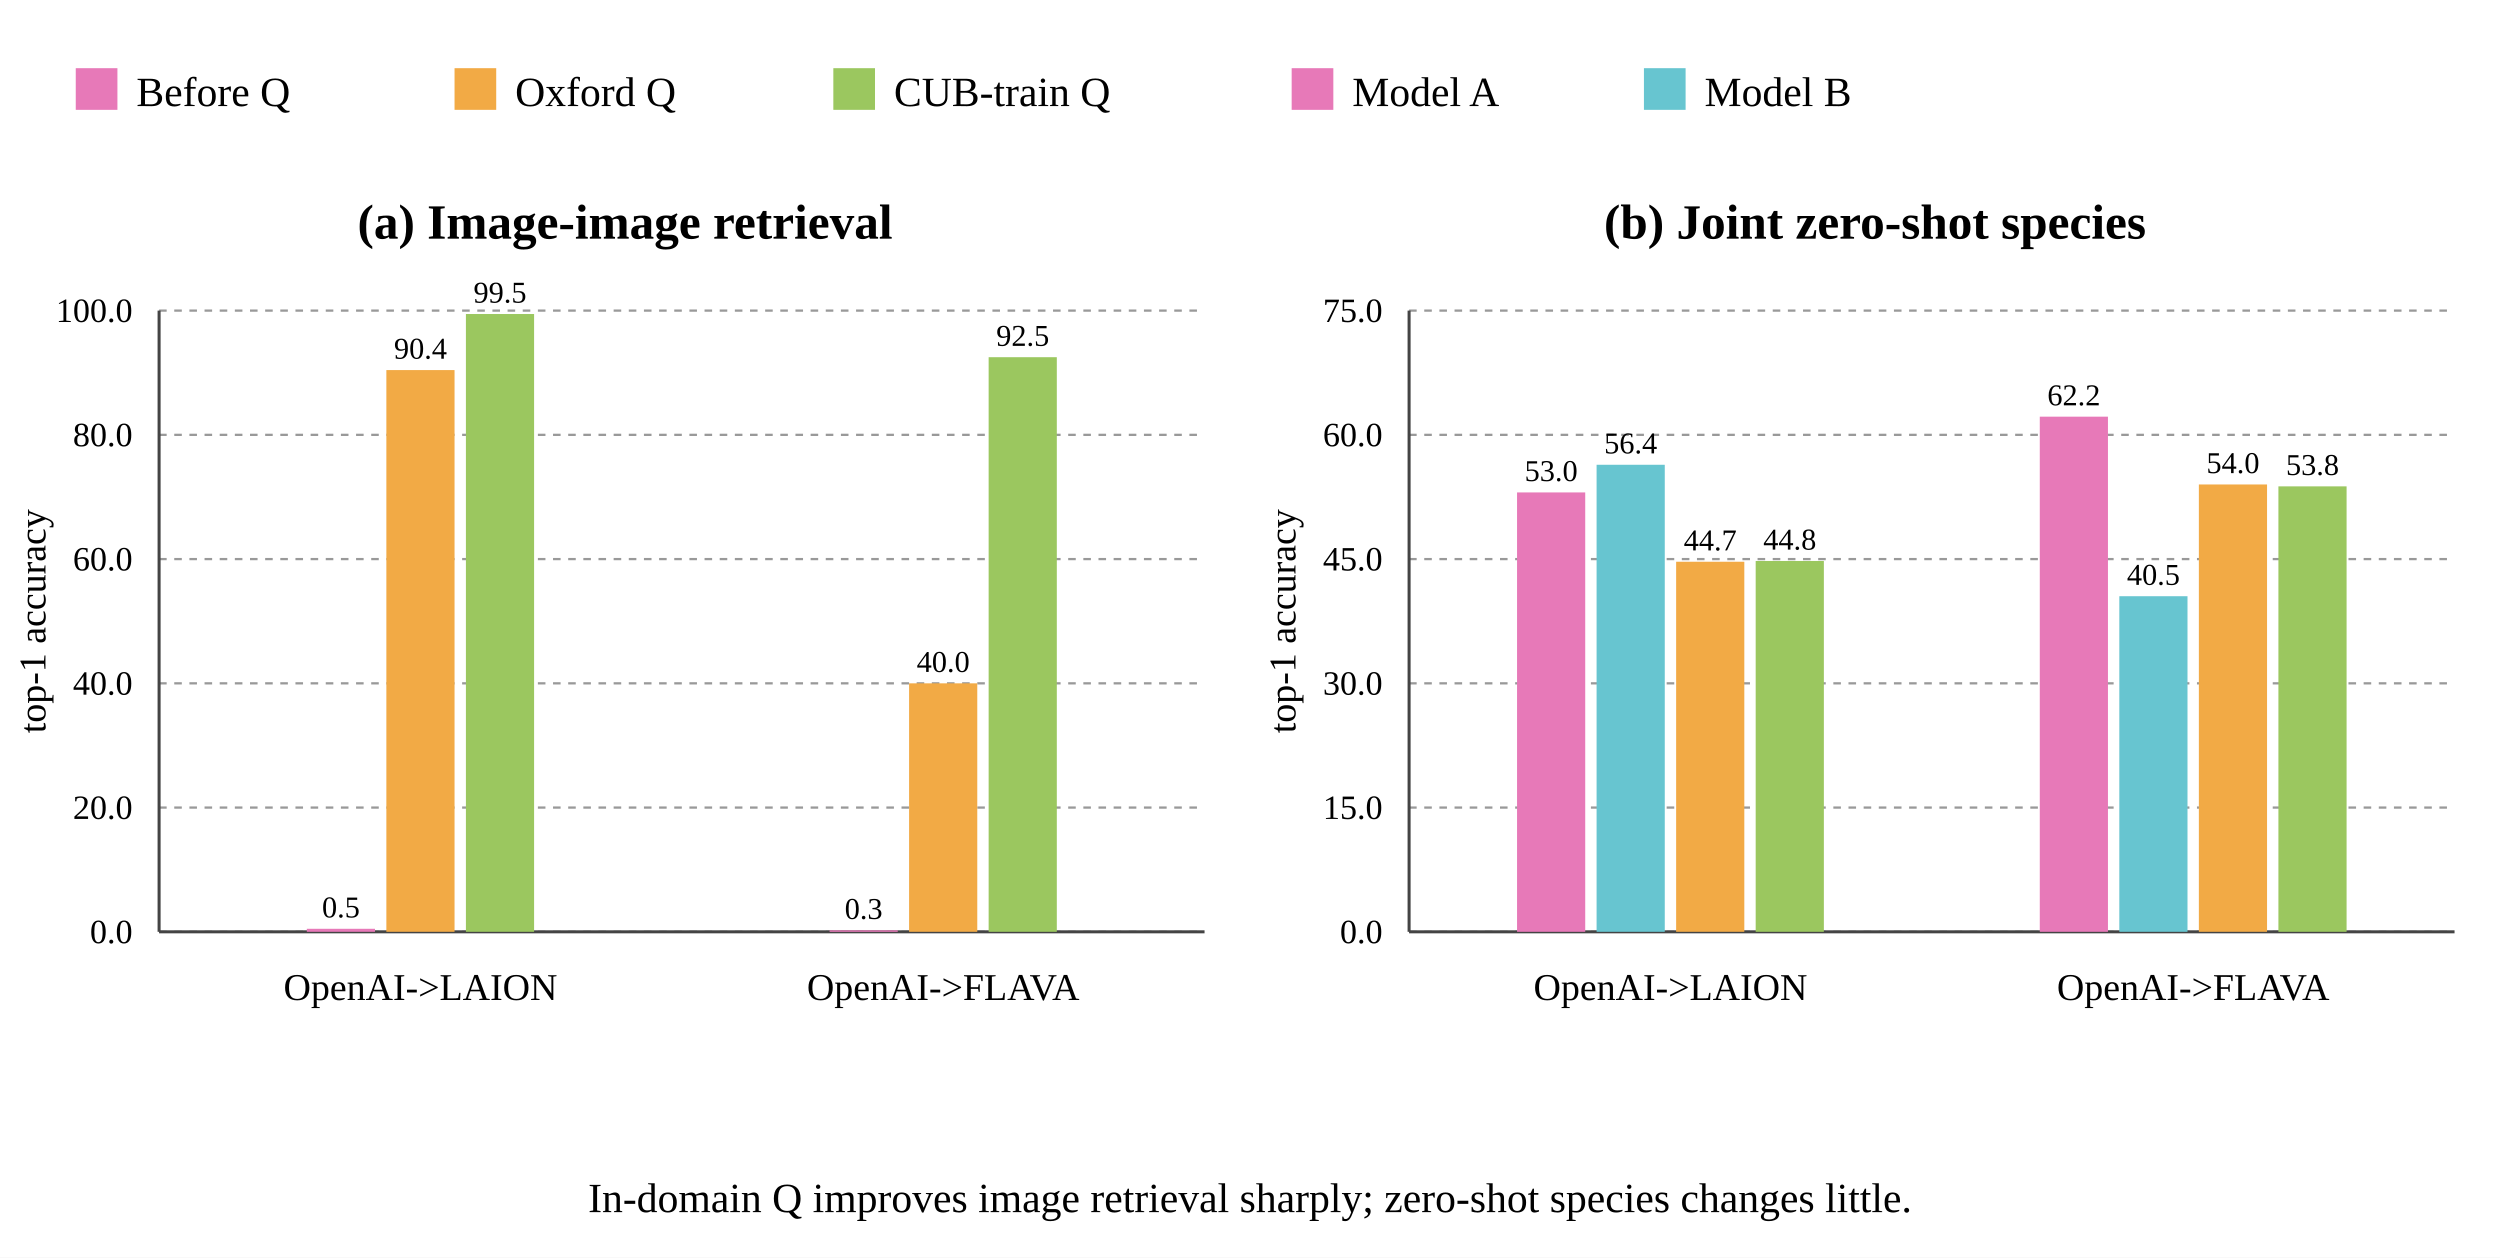
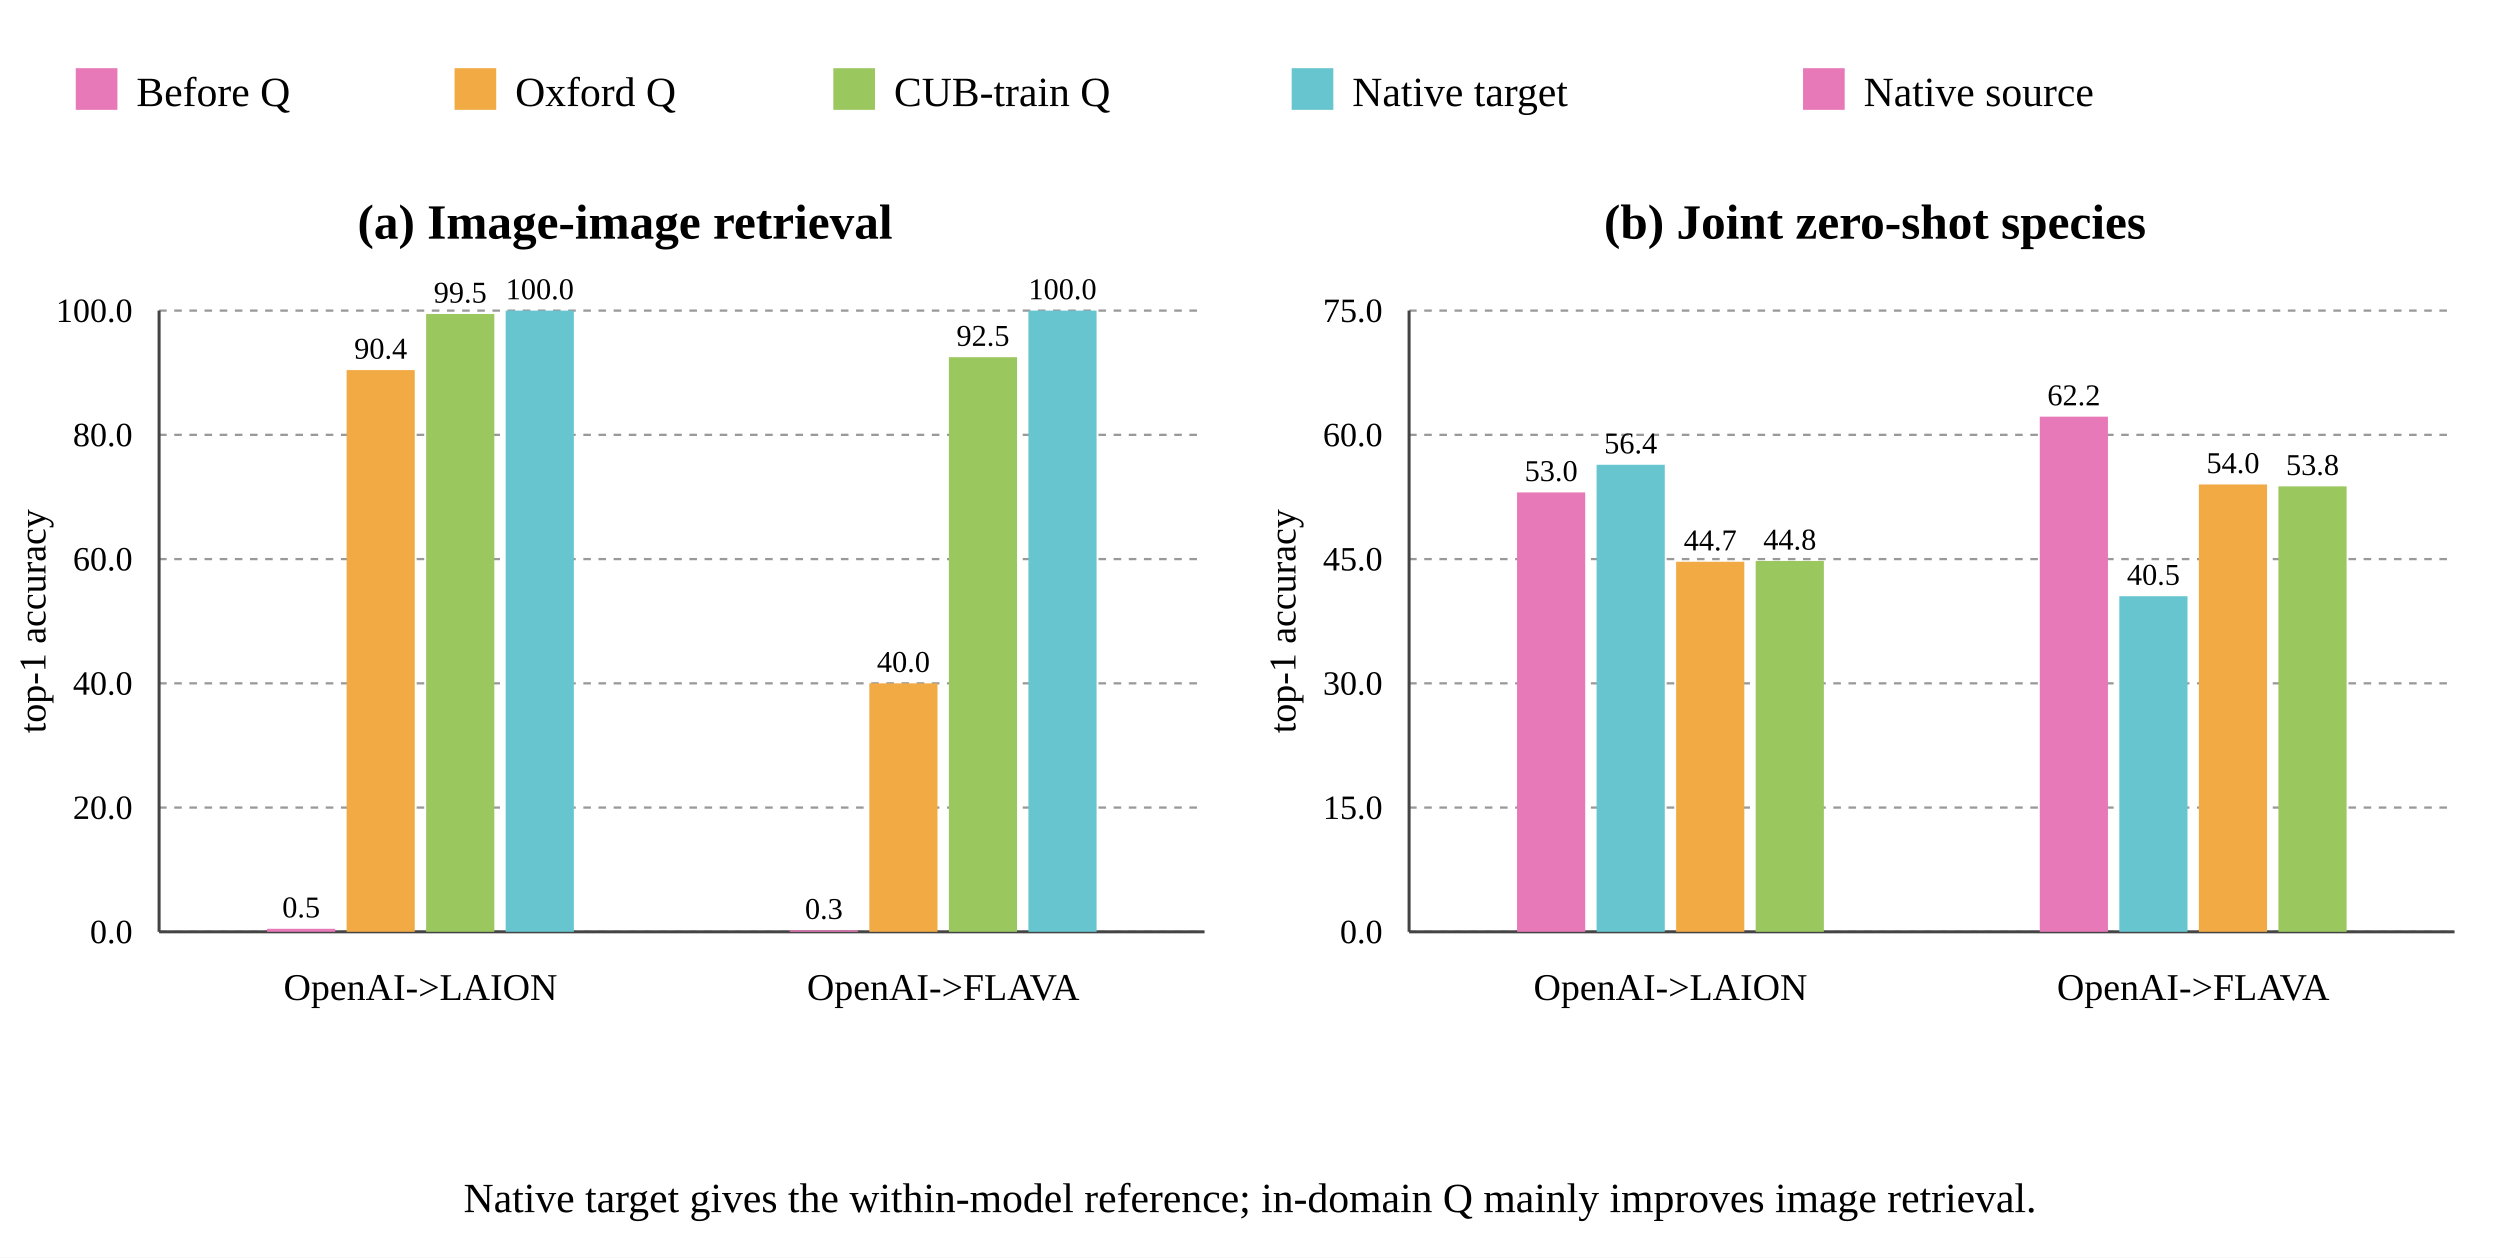
<svg xmlns="http://www.w3.org/2000/svg" width="660" height="332" viewBox="0 0 660 332">
  <rect width="100%" height="100%" fill="white" />
  <rect x="20" y="18" width="11" height="11" fill="#e779b8" />
  <text x="36" y="28" font-size="11" font-family="Times New Roman, serif">Before Q</text>
  <rect x="120" y="18" width="11" height="11" fill="#f2aa45" />
  <text x="136" y="28" font-size="11" font-family="Times New Roman, serif">Oxford Q</text>
  <rect x="220" y="18" width="11" height="11" fill="#9bc75f" />
  <text x="236" y="28" font-size="11" font-family="Times New Roman, serif">CUB-train Q</text>
-   <rect x="341" y="18" width="11" height="11" fill="#e779b8" />
-   <text x="357" y="28" font-size="11" font-family="Times New Roman, serif">Model A</text>
-   <rect x="434" y="18" width="11" height="11" fill="#67c5d0" />
-   <text x="450" y="28" font-size="11" font-family="Times New Roman, serif">Model B</text>
+   <rect x="341" y="18" width="11" height="11" fill="#67c5d0" />
+   <text x="357" y="28" font-size="11" font-family="Times New Roman, serif">Native target</text>
+   <rect x="476" y="18" width="11" height="11" fill="#e779b8" />
+   <text x="492" y="28" font-size="11" font-family="Times New Roman, serif">Native source</text>
  <text x="165.0" y="63" text-anchor="middle" font-size="13" font-weight="600" font-family="Times New Roman, serif">(a) Image-image retrieval</text>
  <line x1="42" y1="246.0" x2="318" y2="246.0" stroke="#999" stroke-width="0.6" stroke-dasharray="2 2" />
  <text x="35" y="249.0" text-anchor="end" font-size="9" font-family="Times New Roman, serif">0.0</text>
  <line x1="42" y1="213.2" x2="318" y2="213.2" stroke="#999" stroke-width="0.6" stroke-dasharray="2 2" />
  <text x="35" y="216.2" text-anchor="end" font-size="9" font-family="Times New Roman, serif">20.0</text>
  <line x1="42" y1="180.4" x2="318" y2="180.4" stroke="#999" stroke-width="0.6" stroke-dasharray="2 2" />
  <text x="35" y="183.4" text-anchor="end" font-size="9" font-family="Times New Roman, serif">40.0</text>
  <line x1="42" y1="147.6" x2="318" y2="147.6" stroke="#999" stroke-width="0.6" stroke-dasharray="2 2" />
  <text x="35" y="150.6" text-anchor="end" font-size="9" font-family="Times New Roman, serif">60.0</text>
  <line x1="42" y1="114.8" x2="318" y2="114.8" stroke="#999" stroke-width="0.6" stroke-dasharray="2 2" />
  <text x="35" y="117.8" text-anchor="end" font-size="9" font-family="Times New Roman, serif">80.0</text>
  <line x1="42" y1="82.0" x2="318" y2="82.0" stroke="#999" stroke-width="0.6" stroke-dasharray="2 2" />
  <text x="35" y="85.0" text-anchor="end" font-size="9" font-family="Times New Roman, serif">100.0</text>
  <line x1="42" y1="246" x2="318" y2="246" stroke="#444" stroke-width="0.8" />
  <line x1="42" y1="82" x2="42" y2="246" stroke="#444" stroke-width="0.8" />
-   <rect x="81.0" y="245.2" width="18.0" height="0.8" fill="#e779b8" />
-   <text x="90.0" y="242.2" text-anchor="middle" font-size="8" font-family="Times New Roman, serif">0.5</text>
-   <rect x="102.0" y="97.7" width="18.0" height="148.3" fill="#f2aa45" />
-   <text x="111.0" y="94.7" text-anchor="middle" font-size="8" font-family="Times New Roman, serif">90.4</text>
-   <rect x="123.0" y="82.9" width="18.0" height="163.1" fill="#9bc75f" />
-   <text x="132.0" y="79.9" text-anchor="middle" font-size="8" font-family="Times New Roman, serif">99.5</text>
+   <rect x="70.5" y="245.2" width="18.0" height="0.8" fill="#e779b8" />
+   <text x="79.5" y="242.2" text-anchor="middle" font-size="8" font-family="Times New Roman, serif">0.5</text>
+   <rect x="91.5" y="97.7" width="18.0" height="148.3" fill="#f2aa45" />
+   <text x="100.5" y="94.7" text-anchor="middle" font-size="8" font-family="Times New Roman, serif">90.4</text>
+   <rect x="112.5" y="82.9" width="18.0" height="163.1" fill="#9bc75f" />
+   <text x="121.5" y="79.9" text-anchor="middle" font-size="8" font-family="Times New Roman, serif">99.5</text>
+   <rect x="133.5" y="82.0" width="18.0" height="164.0" fill="#67c5d0" />
+   <text x="142.5" y="79.0" text-anchor="middle" font-size="8" font-family="Times New Roman, serif">100.0</text>
  <text x="111.0" y="264" text-anchor="middle" font-size="10" font-family="Times New Roman, serif">OpenAI-&gt;LAION</text>
-   <rect x="219.0" y="245.6" width="18.0" height="0.4" fill="#e779b8" />
-   <text x="228.0" y="242.6" text-anchor="middle" font-size="8" font-family="Times New Roman, serif">0.3</text>
-   <rect x="240.0" y="180.4" width="18.0" height="65.6" fill="#f2aa45" />
-   <text x="249.0" y="177.4" text-anchor="middle" font-size="8" font-family="Times New Roman, serif">40.0</text>
-   <rect x="261.0" y="94.3" width="18.0" height="151.7" fill="#9bc75f" />
-   <text x="270.0" y="91.3" text-anchor="middle" font-size="8" font-family="Times New Roman, serif">92.5</text>
+   <rect x="208.5" y="245.6" width="18.0" height="0.4" fill="#e779b8" />
+   <text x="217.5" y="242.6" text-anchor="middle" font-size="8" font-family="Times New Roman, serif">0.3</text>
+   <rect x="229.5" y="180.4" width="18.0" height="65.6" fill="#f2aa45" />
+   <text x="238.5" y="177.4" text-anchor="middle" font-size="8" font-family="Times New Roman, serif">40.0</text>
+   <rect x="250.5" y="94.3" width="18.0" height="151.7" fill="#9bc75f" />
+   <text x="259.5" y="91.3" text-anchor="middle" font-size="8" font-family="Times New Roman, serif">92.5</text>
+   <rect x="271.5" y="82.0" width="18.0" height="164.0" fill="#67c5d0" />
+   <text x="280.5" y="79.0" text-anchor="middle" font-size="8" font-family="Times New Roman, serif">100.0</text>
  <text x="249.0" y="264" text-anchor="middle" font-size="10" font-family="Times New Roman, serif">OpenAI-&gt;FLAVA</text>
  <text x="12" y="164.0" transform="rotate(-90 12 164.0)" text-anchor="middle" font-size="10" font-family="Times New Roman, serif">top-1 accuracy</text>
  <text x="495.0" y="63" text-anchor="middle" font-size="13" font-weight="600" font-family="Times New Roman, serif">(b) Joint zero-shot species</text>
  <line x1="372" y1="246.0" x2="648" y2="246.0" stroke="#999" stroke-width="0.6" stroke-dasharray="2 2" />
  <text x="365" y="249.0" text-anchor="end" font-size="9" font-family="Times New Roman, serif">0.0</text>
  <line x1="372" y1="213.2" x2="648" y2="213.2" stroke="#999" stroke-width="0.6" stroke-dasharray="2 2" />
  <text x="365" y="216.2" text-anchor="end" font-size="9" font-family="Times New Roman, serif">15.0</text>
  <line x1="372" y1="180.4" x2="648" y2="180.4" stroke="#999" stroke-width="0.6" stroke-dasharray="2 2" />
  <text x="365" y="183.4" text-anchor="end" font-size="9" font-family="Times New Roman, serif">30.0</text>
  <line x1="372" y1="147.6" x2="648" y2="147.6" stroke="#999" stroke-width="0.6" stroke-dasharray="2 2" />
  <text x="365" y="150.6" text-anchor="end" font-size="9" font-family="Times New Roman, serif">45.0</text>
  <line x1="372" y1="114.8" x2="648" y2="114.8" stroke="#999" stroke-width="0.6" stroke-dasharray="2 2" />
  <text x="365" y="117.8" text-anchor="end" font-size="9" font-family="Times New Roman, serif">60.0</text>
  <line x1="372" y1="82.0" x2="648" y2="82.0" stroke="#999" stroke-width="0.6" stroke-dasharray="2 2" />
  <text x="365" y="85.0" text-anchor="end" font-size="9" font-family="Times New Roman, serif">75.0</text>
  <line x1="372" y1="246" x2="648" y2="246" stroke="#444" stroke-width="0.8" />
  <line x1="372" y1="82" x2="372" y2="246" stroke="#444" stroke-width="0.8" />
  <rect x="400.5" y="130.0" width="18.0" height="116.0" fill="#e779b8" />
  <text x="409.5" y="127.0" text-anchor="middle" font-size="8" font-family="Times New Roman, serif">53.0</text>
  <rect x="421.5" y="122.7" width="18.0" height="123.3" fill="#67c5d0" />
  <text x="430.5" y="119.7" text-anchor="middle" font-size="8" font-family="Times New Roman, serif">56.4</text>
  <rect x="442.5" y="148.3" width="18.0" height="97.7" fill="#f2aa45" />
  <text x="451.5" y="145.3" text-anchor="middle" font-size="8" font-family="Times New Roman, serif">44.7</text>
  <rect x="463.5" y="148.1" width="18.0" height="97.9" fill="#9bc75f" />
  <text x="472.5" y="145.1" text-anchor="middle" font-size="8" font-family="Times New Roman, serif">44.8</text>
  <text x="441.0" y="264" text-anchor="middle" font-size="10" font-family="Times New Roman, serif">OpenAI-&gt;LAION</text>
  <rect x="538.5" y="110.0" width="18.0" height="136.0" fill="#e779b8" />
  <text x="547.5" y="107.0" text-anchor="middle" font-size="8" font-family="Times New Roman, serif">62.2</text>
  <rect x="559.5" y="157.4" width="18.0" height="88.6" fill="#67c5d0" />
  <text x="568.5" y="154.4" text-anchor="middle" font-size="8" font-family="Times New Roman, serif">40.5</text>
  <rect x="580.5" y="127.9" width="18.0" height="118.1" fill="#f2aa45" />
  <text x="589.5" y="124.9" text-anchor="middle" font-size="8" font-family="Times New Roman, serif">54.0</text>
  <rect x="601.5" y="128.4" width="18.0" height="117.6" fill="#9bc75f" />
  <text x="610.5" y="125.4" text-anchor="middle" font-size="8" font-family="Times New Roman, serif">53.8</text>
  <text x="579.0" y="264" text-anchor="middle" font-size="10" font-family="Times New Roman, serif">OpenAI-&gt;FLAVA</text>
  <text x="342" y="164.0" transform="rotate(-90 342 164.0)" text-anchor="middle" font-size="10" font-family="Times New Roman, serif">top-1 accuracy</text>
-   <text x="330.0" y="320" text-anchor="middle" font-size="11" font-family="Times New Roman, serif">In-domain Q improves image retrieval sharply; zero-shot species changes little.</text>
+   <text x="330.0" y="320" text-anchor="middle" font-size="11" font-family="Times New Roman, serif">Native target gives the within-model reference; in-domain Q mainly improves image retrieval.</text>
</svg>
